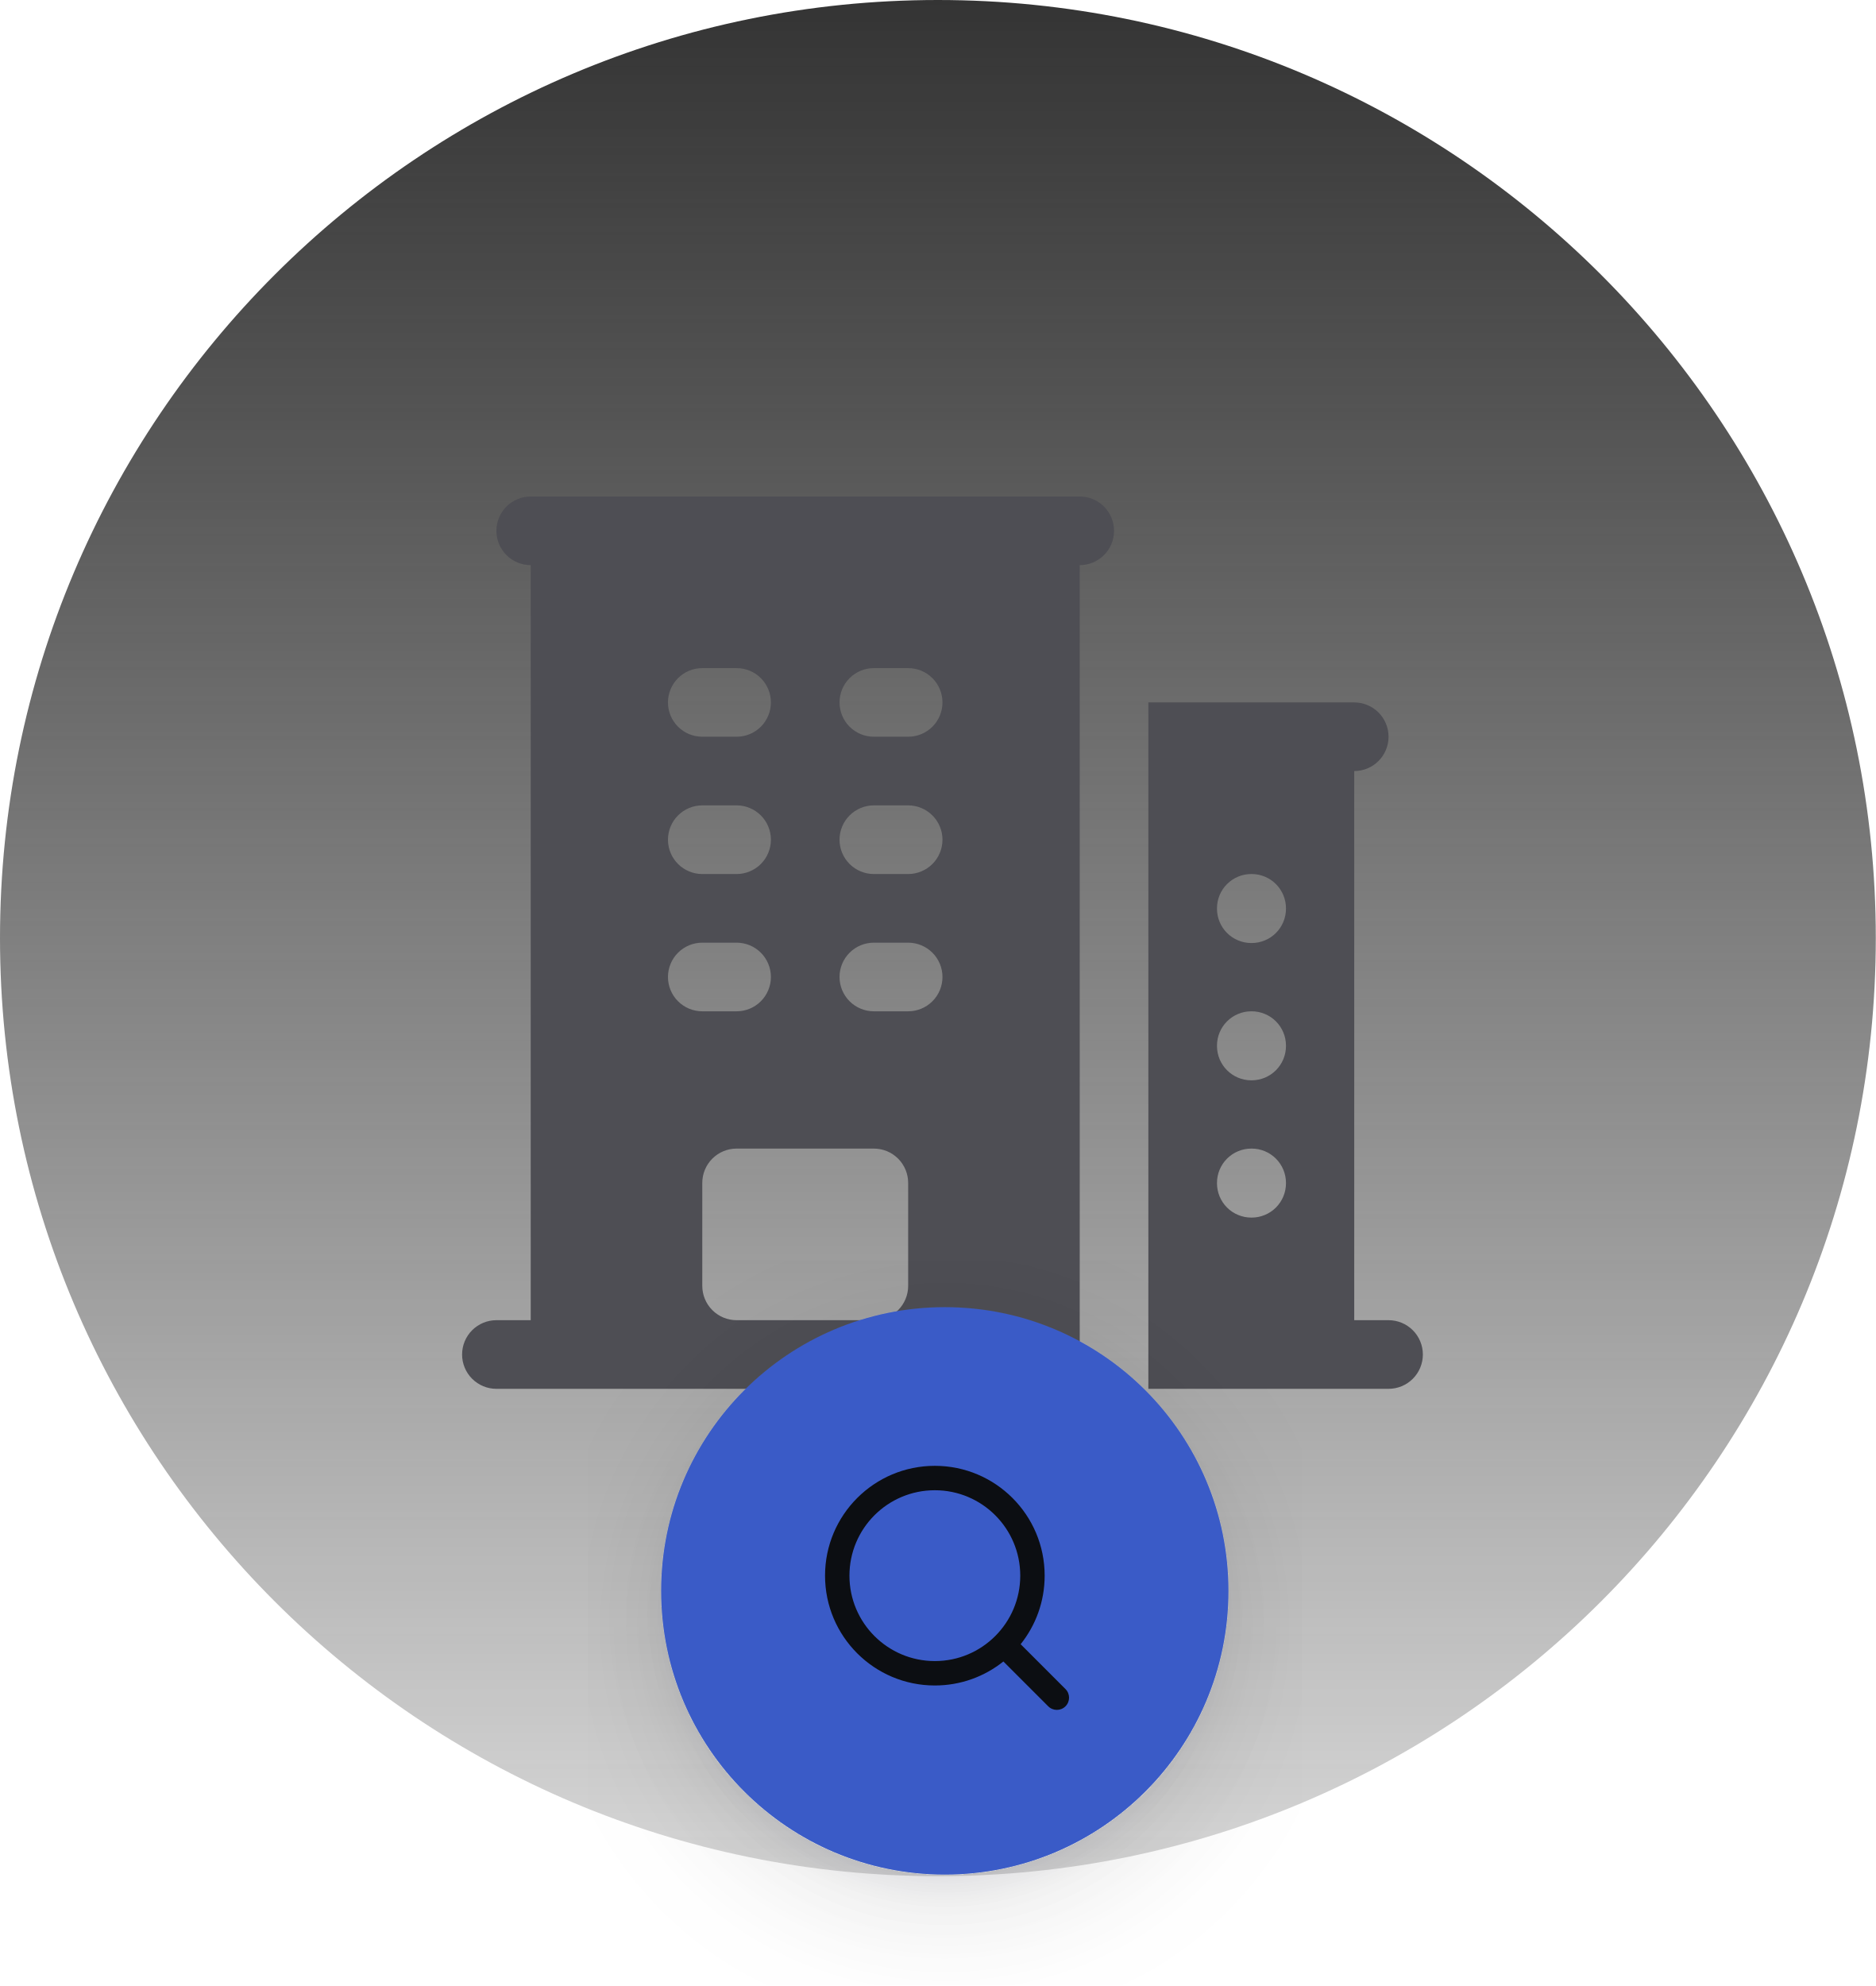
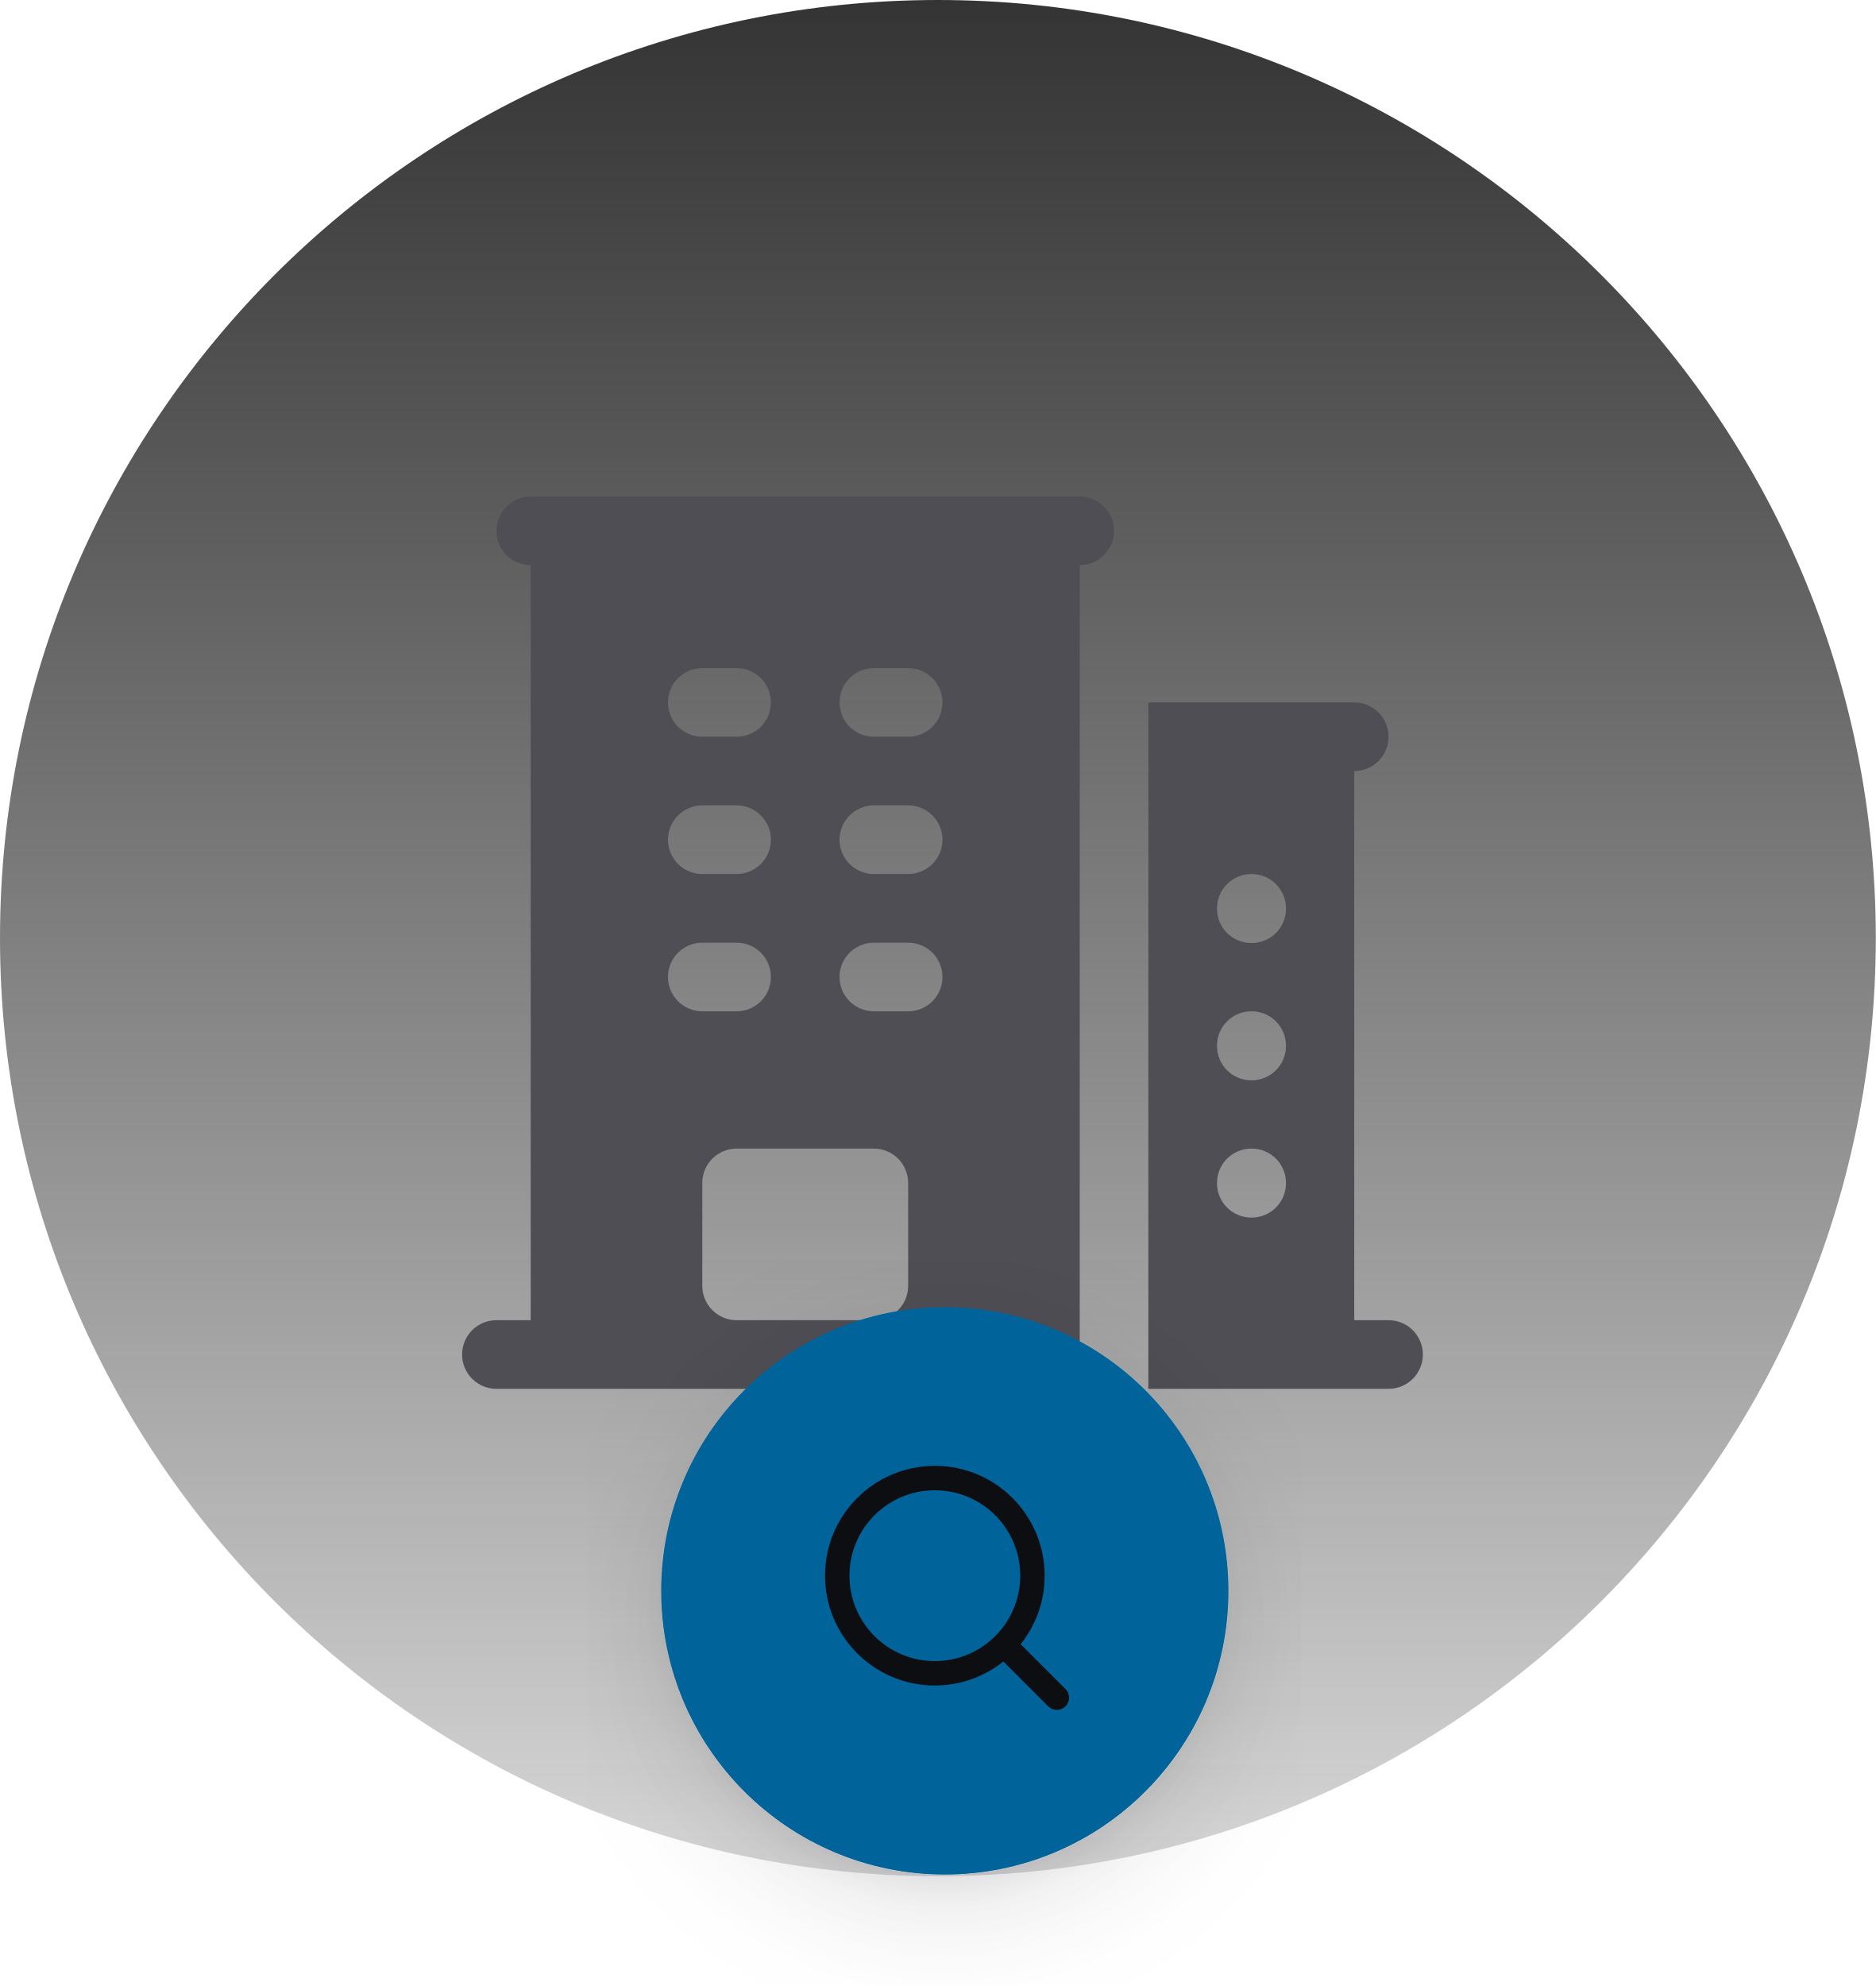
<svg xmlns="http://www.w3.org/2000/svg" width="205" height="217" viewBox="0 0 205 217" fill="none">
-   <circle cx="102.5" cy="102.5" r="102.5" fill="url(#paint0_linear_26047_637042)" />
+   <circle cx="102.5" cy="102.5" r="102.5" fill="url(#paint0_linear_886_100190)" />
  <path fill-rule="evenodd" clip-rule="evenodd" d="M58 54.25C57.005 54.25 56.052 54.645 55.348 55.348C54.645 56.052 54.25 57.005 54.25 58C54.25 58.995 54.645 59.948 55.348 60.652C56.052 61.355 57.005 61.75 58 61.75V144.25H54.25C53.255 144.25 52.302 144.645 51.598 145.348C50.895 146.052 50.5 147.005 50.5 148C50.5 148.995 50.895 149.948 51.598 150.652C52.302 151.355 53.255 151.75 54.25 151.75H118V61.75C118.995 61.75 119.948 61.355 120.652 60.652C121.355 59.948 121.75 58.995 121.75 58C121.75 57.005 121.355 56.052 120.652 55.348C119.948 54.645 118.995 54.25 118 54.25H58ZM76.75 140.5V129.25C76.75 128.255 77.145 127.302 77.848 126.598C78.552 125.895 79.505 125.5 80.5 125.5H95.5C96.495 125.5 97.448 125.895 98.152 126.598C98.855 127.302 99.25 128.255 99.25 129.25V140.5C99.25 141.495 98.855 142.448 98.152 143.152C97.448 143.855 96.495 144.25 95.5 144.25H80.5C79.505 144.25 78.552 143.855 77.848 143.152C77.145 142.448 76.75 141.495 76.75 140.5ZM73 76.75C73 75.755 73.395 74.802 74.098 74.098C74.802 73.395 75.755 73 76.75 73H80.5C81.495 73 82.448 73.395 83.152 74.098C83.855 74.802 84.25 75.755 84.25 76.75C84.25 77.745 83.855 78.698 83.152 79.402C82.448 80.105 81.495 80.5 80.5 80.5H76.75C75.755 80.5 74.802 80.105 74.098 79.402C73.395 78.698 73 77.745 73 76.75ZM76.75 88C75.755 88 74.802 88.395 74.098 89.098C73.395 89.802 73 90.755 73 91.75C73 92.745 73.395 93.698 74.098 94.402C74.802 95.105 75.755 95.5 76.75 95.5H80.5C81.495 95.5 82.448 95.105 83.152 94.402C83.855 93.698 84.25 92.745 84.25 91.75C84.25 90.755 83.855 89.802 83.152 89.098C82.448 88.395 81.495 88 80.5 88H76.75ZM73 106.75C73 105.755 73.395 104.802 74.098 104.098C74.802 103.395 75.755 103 76.75 103H80.5C81.495 103 82.448 103.395 83.152 104.098C83.855 104.802 84.25 105.755 84.25 106.75C84.25 107.745 83.855 108.698 83.152 109.402C82.448 110.105 81.495 110.5 80.5 110.5H76.75C75.755 110.5 74.802 110.105 74.098 109.402C73.395 108.698 73 107.745 73 106.75ZM95.5 73C94.505 73 93.552 73.395 92.848 74.098C92.145 74.802 91.75 75.755 91.75 76.75C91.75 77.745 92.145 78.698 92.848 79.402C93.552 80.105 94.505 80.5 95.5 80.5H99.25C100.245 80.5 101.198 80.105 101.902 79.402C102.605 78.698 103 77.745 103 76.75C103 75.755 102.605 74.802 101.902 74.098C101.198 73.395 100.245 73 99.25 73H95.5ZM91.75 91.75C91.75 90.755 92.145 89.802 92.848 89.098C93.552 88.395 94.505 88 95.5 88H99.25C100.245 88 101.198 88.395 101.902 89.098C102.605 89.802 103 90.755 103 91.75C103 92.745 102.605 93.698 101.902 94.402C101.198 95.105 100.245 95.5 99.25 95.5H95.5C94.505 95.5 93.552 95.105 92.848 94.402C92.145 93.698 91.75 92.745 91.75 91.75ZM95.5 103C94.505 103 93.552 103.395 92.848 104.098C92.145 104.802 91.75 105.755 91.75 106.75C91.75 107.745 92.145 108.698 92.848 109.402C93.552 110.105 94.505 110.5 95.5 110.5H99.25C100.245 110.5 101.198 110.105 101.902 109.402C102.605 108.698 103 107.745 103 106.75C103 105.755 102.605 104.802 101.902 104.098C101.198 103.395 100.245 103 99.25 103H95.5ZM125.5 76.75V151.75H151.75C152.745 151.75 153.698 151.355 154.402 150.652C155.105 149.948 155.5 148.995 155.5 148C155.5 147.005 155.105 146.052 154.402 145.348C153.698 144.645 152.745 144.25 151.75 144.25H148V84.25C148.995 84.25 149.948 83.855 150.652 83.152C151.355 82.448 151.75 81.495 151.75 80.5C151.75 79.505 151.355 78.552 150.652 77.848C149.948 77.145 148.995 76.75 148 76.75H125.5ZM133 99.25C133 98.255 133.395 97.302 134.098 96.598C134.802 95.895 135.755 95.5 136.75 95.5H136.79C137.785 95.5 138.738 95.895 139.442 96.598C140.145 97.302 140.54 98.255 140.54 99.25V99.29C140.54 100.285 140.145 101.238 139.442 101.942C138.738 102.645 137.785 103.04 136.79 103.04H136.75C135.755 103.04 134.802 102.645 134.098 101.942C133.395 101.238 133 100.285 133 99.29V99.25ZM136.75 110.5C135.755 110.5 134.802 110.895 134.098 111.598C133.395 112.302 133 113.255 133 114.25V114.29C133 116.36 134.68 118.04 136.75 118.04H136.79C137.785 118.04 138.738 117.645 139.442 116.942C140.145 116.238 140.54 115.285 140.54 114.29V114.25C140.54 113.255 140.145 112.302 139.442 111.598C138.738 110.895 137.785 110.5 136.79 110.5H136.75ZM133 129.25C133 128.255 133.395 127.302 134.098 126.598C134.802 125.895 135.755 125.5 136.75 125.5H136.79C137.785 125.5 138.738 125.895 139.442 126.598C140.145 127.302 140.54 128.255 140.54 129.25V129.29C140.54 130.285 140.145 131.238 139.442 131.942C138.738 132.645 137.785 133.04 136.79 133.04H136.75C135.755 133.04 134.802 132.645 134.098 131.942C133.395 131.238 133 130.285 133 129.29V129.25Z" fill="#4E4E54" />
-   <g filter="url(#filter0_ddd_26047_637042)">
-     <circle cx="103.254" cy="173.828" r="31" fill="#3A5BC7" />
-     <path fill-rule="evenodd" clip-rule="evenodd" d="M92.833 172.164C92.833 167.009 97.012 162.831 102.167 162.831C107.321 162.831 111.5 167.009 111.5 172.164C111.5 177.319 107.321 181.497 102.167 181.497C97.012 181.497 92.833 177.319 92.833 172.164ZM102.167 160.164C95.539 160.164 90.166 165.537 90.166 172.164C90.166 178.791 95.539 184.164 102.167 184.164C105 184.164 107.604 183.182 109.657 181.54L114.557 186.44C115.078 186.961 115.922 186.961 116.443 186.44C116.964 185.919 116.964 185.075 116.443 184.555L111.543 179.654C113.185 177.601 114.167 174.997 114.167 172.164C114.167 165.537 108.794 160.164 102.167 160.164Z" fill="#0C0E12" />
+   <g filter="url(#filter0_ddd_886_100190)">
+     <circle cx="103.254" cy="173.828" r="31" fill="#006399" />
+     <path d="M102.166 160.166C108.794 160.166 114.166 165.539 114.166 172.166C114.166 174.999 113.181 177.6 111.539 179.653L116.443 184.557C116.963 185.077 116.963 185.922 116.443 186.442C115.922 186.963 115.078 186.963 114.557 186.442L109.655 181.539C107.602 183.181 105 184.166 102.166 184.166C95.539 184.166 90.166 178.793 90.166 172.166C90.167 165.539 95.539 160.166 102.166 160.166ZM102.166 162.833C97.012 162.833 92.834 167.012 92.833 172.166C92.833 177.321 97.012 181.5 102.166 181.5C107.321 181.5 111.5 177.321 111.5 172.166C111.5 167.012 107.321 162.833 102.166 162.833Z" fill="#0C0E12" />
  </g>
  <defs>
-     <filter id="filter0_ddd_26047_637042" x="64.254" y="137.828" width="78" height="79" filterUnits="userSpaceOnUse" color-interpolation-filters="sRGB">
+     <filter id="filter0_ddd_886_100190" x="64.254" y="137.828" width="78" height="79" filterUnits="userSpaceOnUse" color-interpolation-filters="sRGB">
      <feFlood flood-opacity="0" result="BackgroundImageFix" />
      <feColorMatrix in="SourceAlpha" type="matrix" values="0 0 0 0 0 0 0 0 0 0 0 0 0 0 0 0 0 0 127 0" result="hardAlpha" />
-       <feMorphology radius="2" operator="erode" in="SourceAlpha" result="effect1_dropShadow_26047_637042" />
+       <feMorphology radius="2" operator="erode" in="SourceAlpha" result="effect1_dropShadow_886_100190" />
      <feOffset dy="2" />
      <feGaussianBlur stdDeviation="1.5" />
      <feComposite in2="hardAlpha" operator="out" />
      <feColorMatrix type="matrix" values="0 0 0 0 0 0 0 0 0 0 0 0 0 0 0.24 0 0 0 0.051 0" />
-       <feBlend mode="normal" in2="BackgroundImageFix" result="effect1_dropShadow_26047_637042" />
+       <feBlend mode="normal" in2="BackgroundImageFix" result="effect1_dropShadow_886_100190" />
      <feColorMatrix in="SourceAlpha" type="matrix" values="0 0 0 0 0 0 0 0 0 0 0 0 0 0 0 0 0 0 127 0" result="hardAlpha" />
-       <feMorphology radius="4" operator="erode" in="SourceAlpha" result="effect2_dropShadow_26047_637042" />
+       <feMorphology radius="4" operator="erode" in="SourceAlpha" result="effect2_dropShadow_886_100190" />
      <feOffset dy="3" />
      <feGaussianBlur stdDeviation="6" />
      <feComposite in2="hardAlpha" operator="out" />
      <feColorMatrix type="matrix" values="0 0 0 0 0 0 0 0 0 0 0 0 0 0 0 0 0 0 0.055 0" />
-       <feBlend mode="normal" in2="effect1_dropShadow_26047_637042" result="effect2_dropShadow_26047_637042" />
+       <feBlend mode="normal" in2="effect1_dropShadow_886_100190" result="effect2_dropShadow_886_100190" />
      <feColorMatrix in="SourceAlpha" type="matrix" values="0 0 0 0 0 0 0 0 0 0 0 0 0 0 0 0 0 0 127 0" result="hardAlpha" />
-       <feMorphology radius="8" operator="erode" in="SourceAlpha" result="effect3_dropShadow_26047_637042" />
+       <feMorphology radius="8" operator="erode" in="SourceAlpha" result="effect3_dropShadow_886_100190" />
      <feOffset dy="4" />
      <feGaussianBlur stdDeviation="8" />
      <feComposite in2="hardAlpha" operator="out" />
      <feColorMatrix type="matrix" values="0 0 0 0 0 0 0 0 0 0 0 0 0 0 0 0 0 0 0.078 0" />
-       <feBlend mode="normal" in2="effect2_dropShadow_26047_637042" result="effect3_dropShadow_26047_637042" />
-       <feBlend mode="normal" in="SourceGraphic" in2="effect3_dropShadow_26047_637042" result="shape" />
+       <feBlend mode="normal" in2="effect2_dropShadow_886_100190" result="effect3_dropShadow_886_100190" />
+       <feBlend mode="normal" in="SourceGraphic" in2="effect3_dropShadow_886_100190" result="shape" />
    </filter>
-     <linearGradient id="paint0_linear_26047_637042" x1="102.5" y1="0" x2="102.5" y2="207.52" gradientUnits="userSpaceOnUse">
+     <linearGradient id="paint0_linear_886_100190" x1="102.5" y1="0" x2="102.5" y2="207.52" gradientUnits="userSpaceOnUse">
      <stop stop-color="#343434" />
      <stop offset="1" stop-color="#171717" stop-opacity="0.16" />
    </linearGradient>
  </defs>
</svg>
